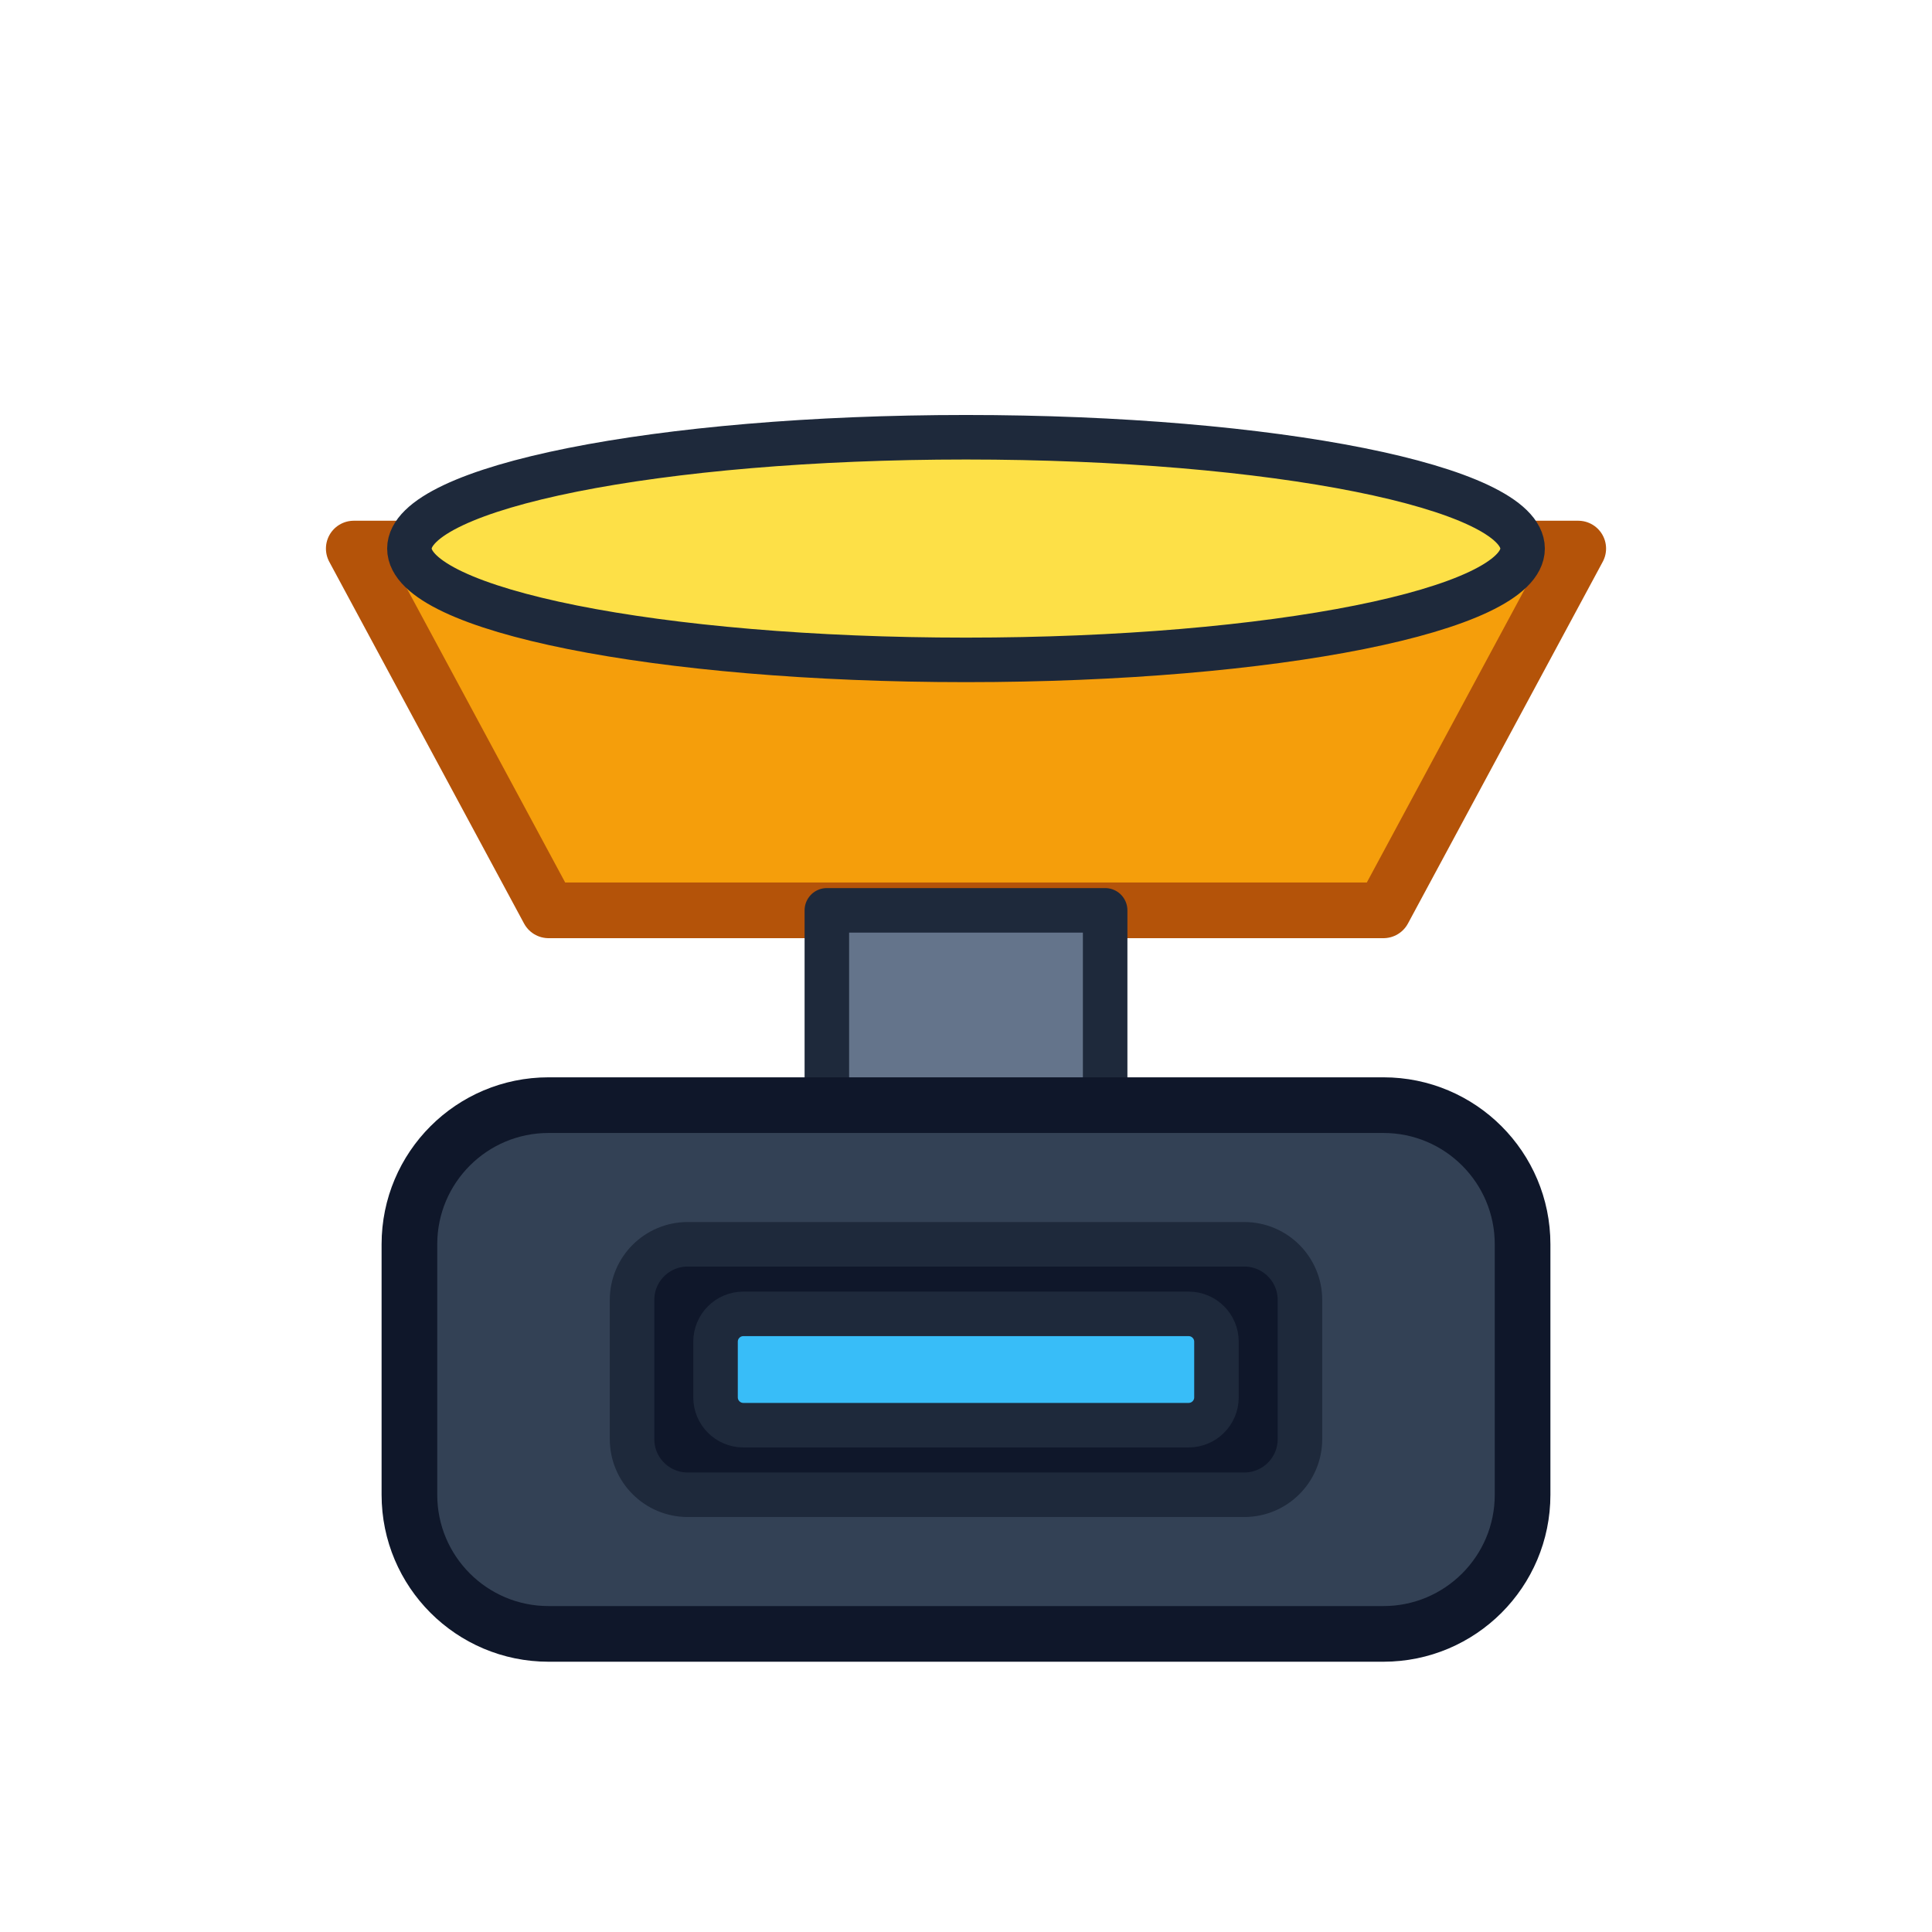
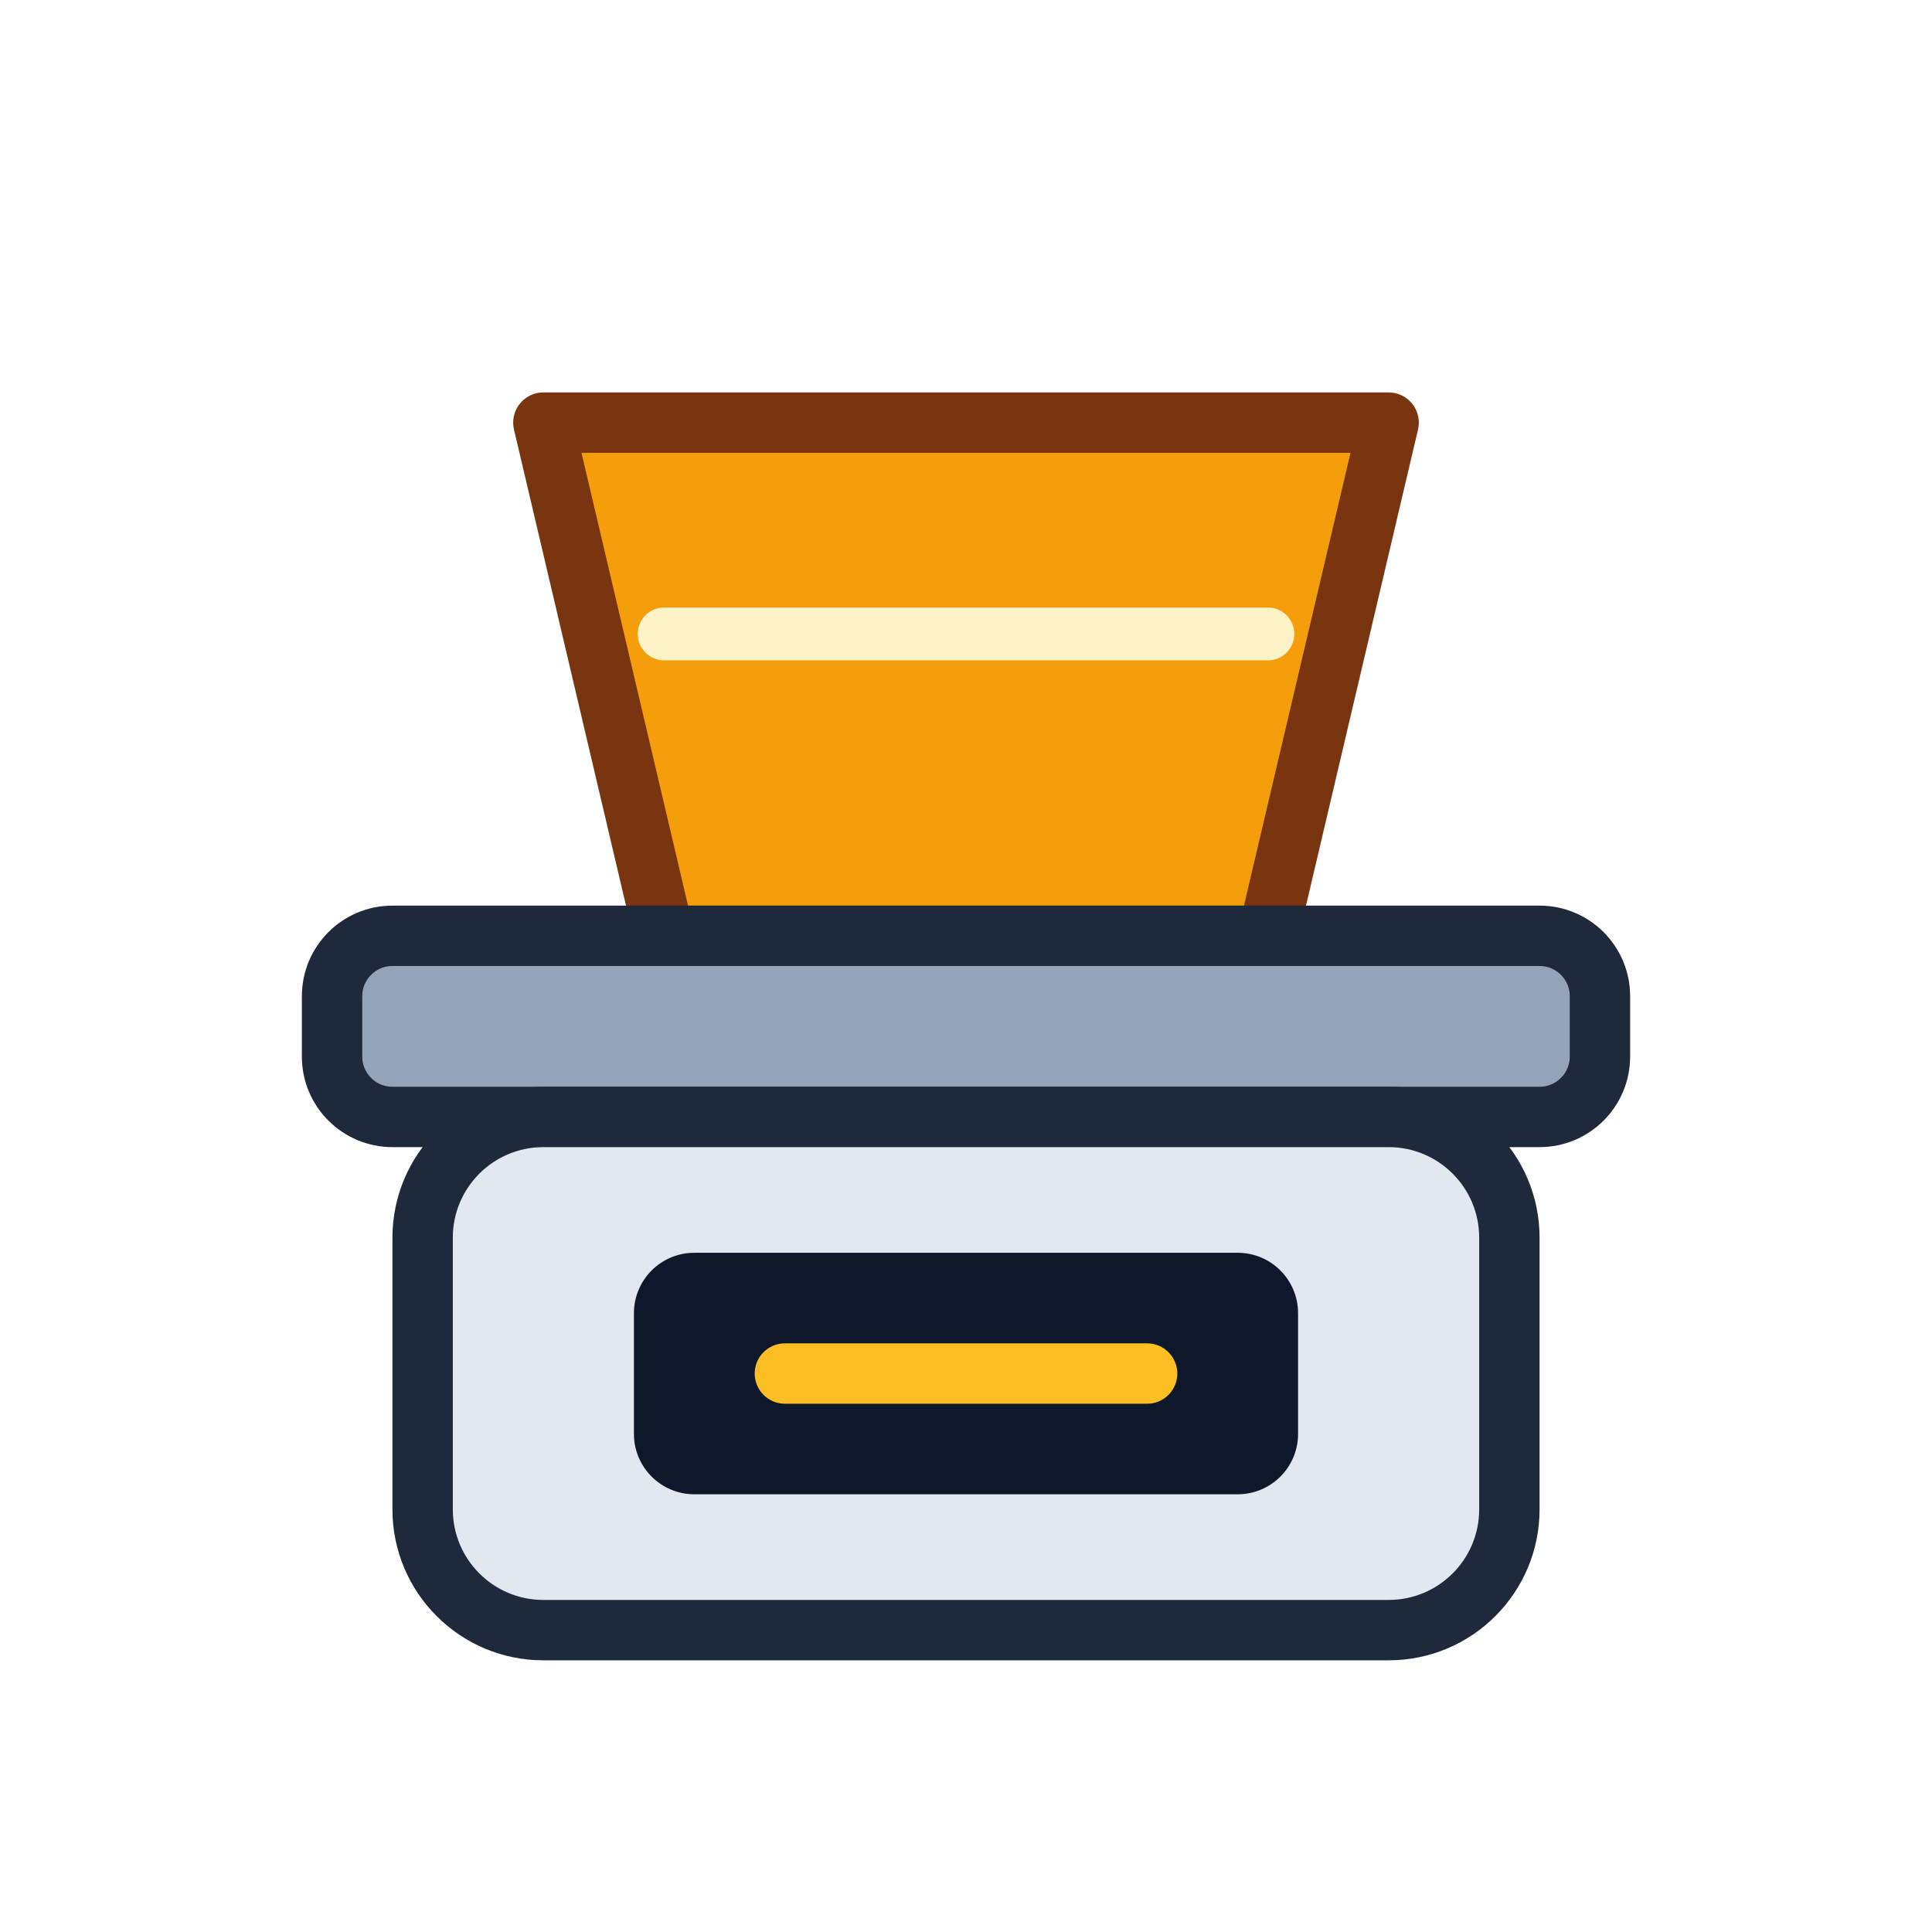
<svg xmlns="http://www.w3.org/2000/svg" viewBox="0 0 128 128" width="128" height="128">
-   <g data-normalized="1" transform="translate(5, 5) scale(0.921875)" stroke-linecap="round" stroke-linejoin="round">
-     <path d="M20 34 H108 L94 60 H34 Z" fill="#F59E0B" stroke="#B45309" stroke-width="4" stroke-linejoin="round" />
-     <ellipse cx="64" cy="34" rx="40" ry="8" fill="#FDE047" stroke="#1E293B" stroke-width="3.2" stroke-linejoin="round" />
-     <rect x="54" y="60" width="20" height="14" fill="#64748B" stroke="#1E293B" stroke-width="3.2" stroke-linejoin="round" />
-     <rect x="24" y="74" width="80" height="38" rx="10" fill="#334155" stroke="#0F172A" stroke-width="4" />
-     <rect x="40" y="84" width="48" height="18" rx="4" fill="#0F172A" stroke="#1E293B" stroke-width="3.2" stroke-linejoin="round" />
-     <rect x="46" y="89" width="36" height="8" rx="2" fill="#38BDF8" stroke="#1E293B" stroke-width="3.2" stroke-linejoin="round" />
+   <g stroke-linecap="round" stroke-linejoin="round">
+     <path d="M36 28 H92 L84 62 H44 Z" fill="#F59E0B" stroke="#78350F" stroke-width="4" />
+     <path d="M44 42 H84" stroke="#FEF3C7" stroke-width="3.5" />
+     <rect x="22" y="62" width="84" height="12" rx="4" fill="#94A3B8" stroke="#1E293B" stroke-width="4" />
+     <rect x="28" y="74" width="72" height="34" rx="8" fill="#E2E8F0" stroke="#1E293B" stroke-width="4" />
+     <rect x="42" y="83" width="44" height="16" rx="4" fill="#0F172A" />
+     <path d="M52 91 H76" stroke="#FBBF24" stroke-width="4" />
  </g>
</svg>
